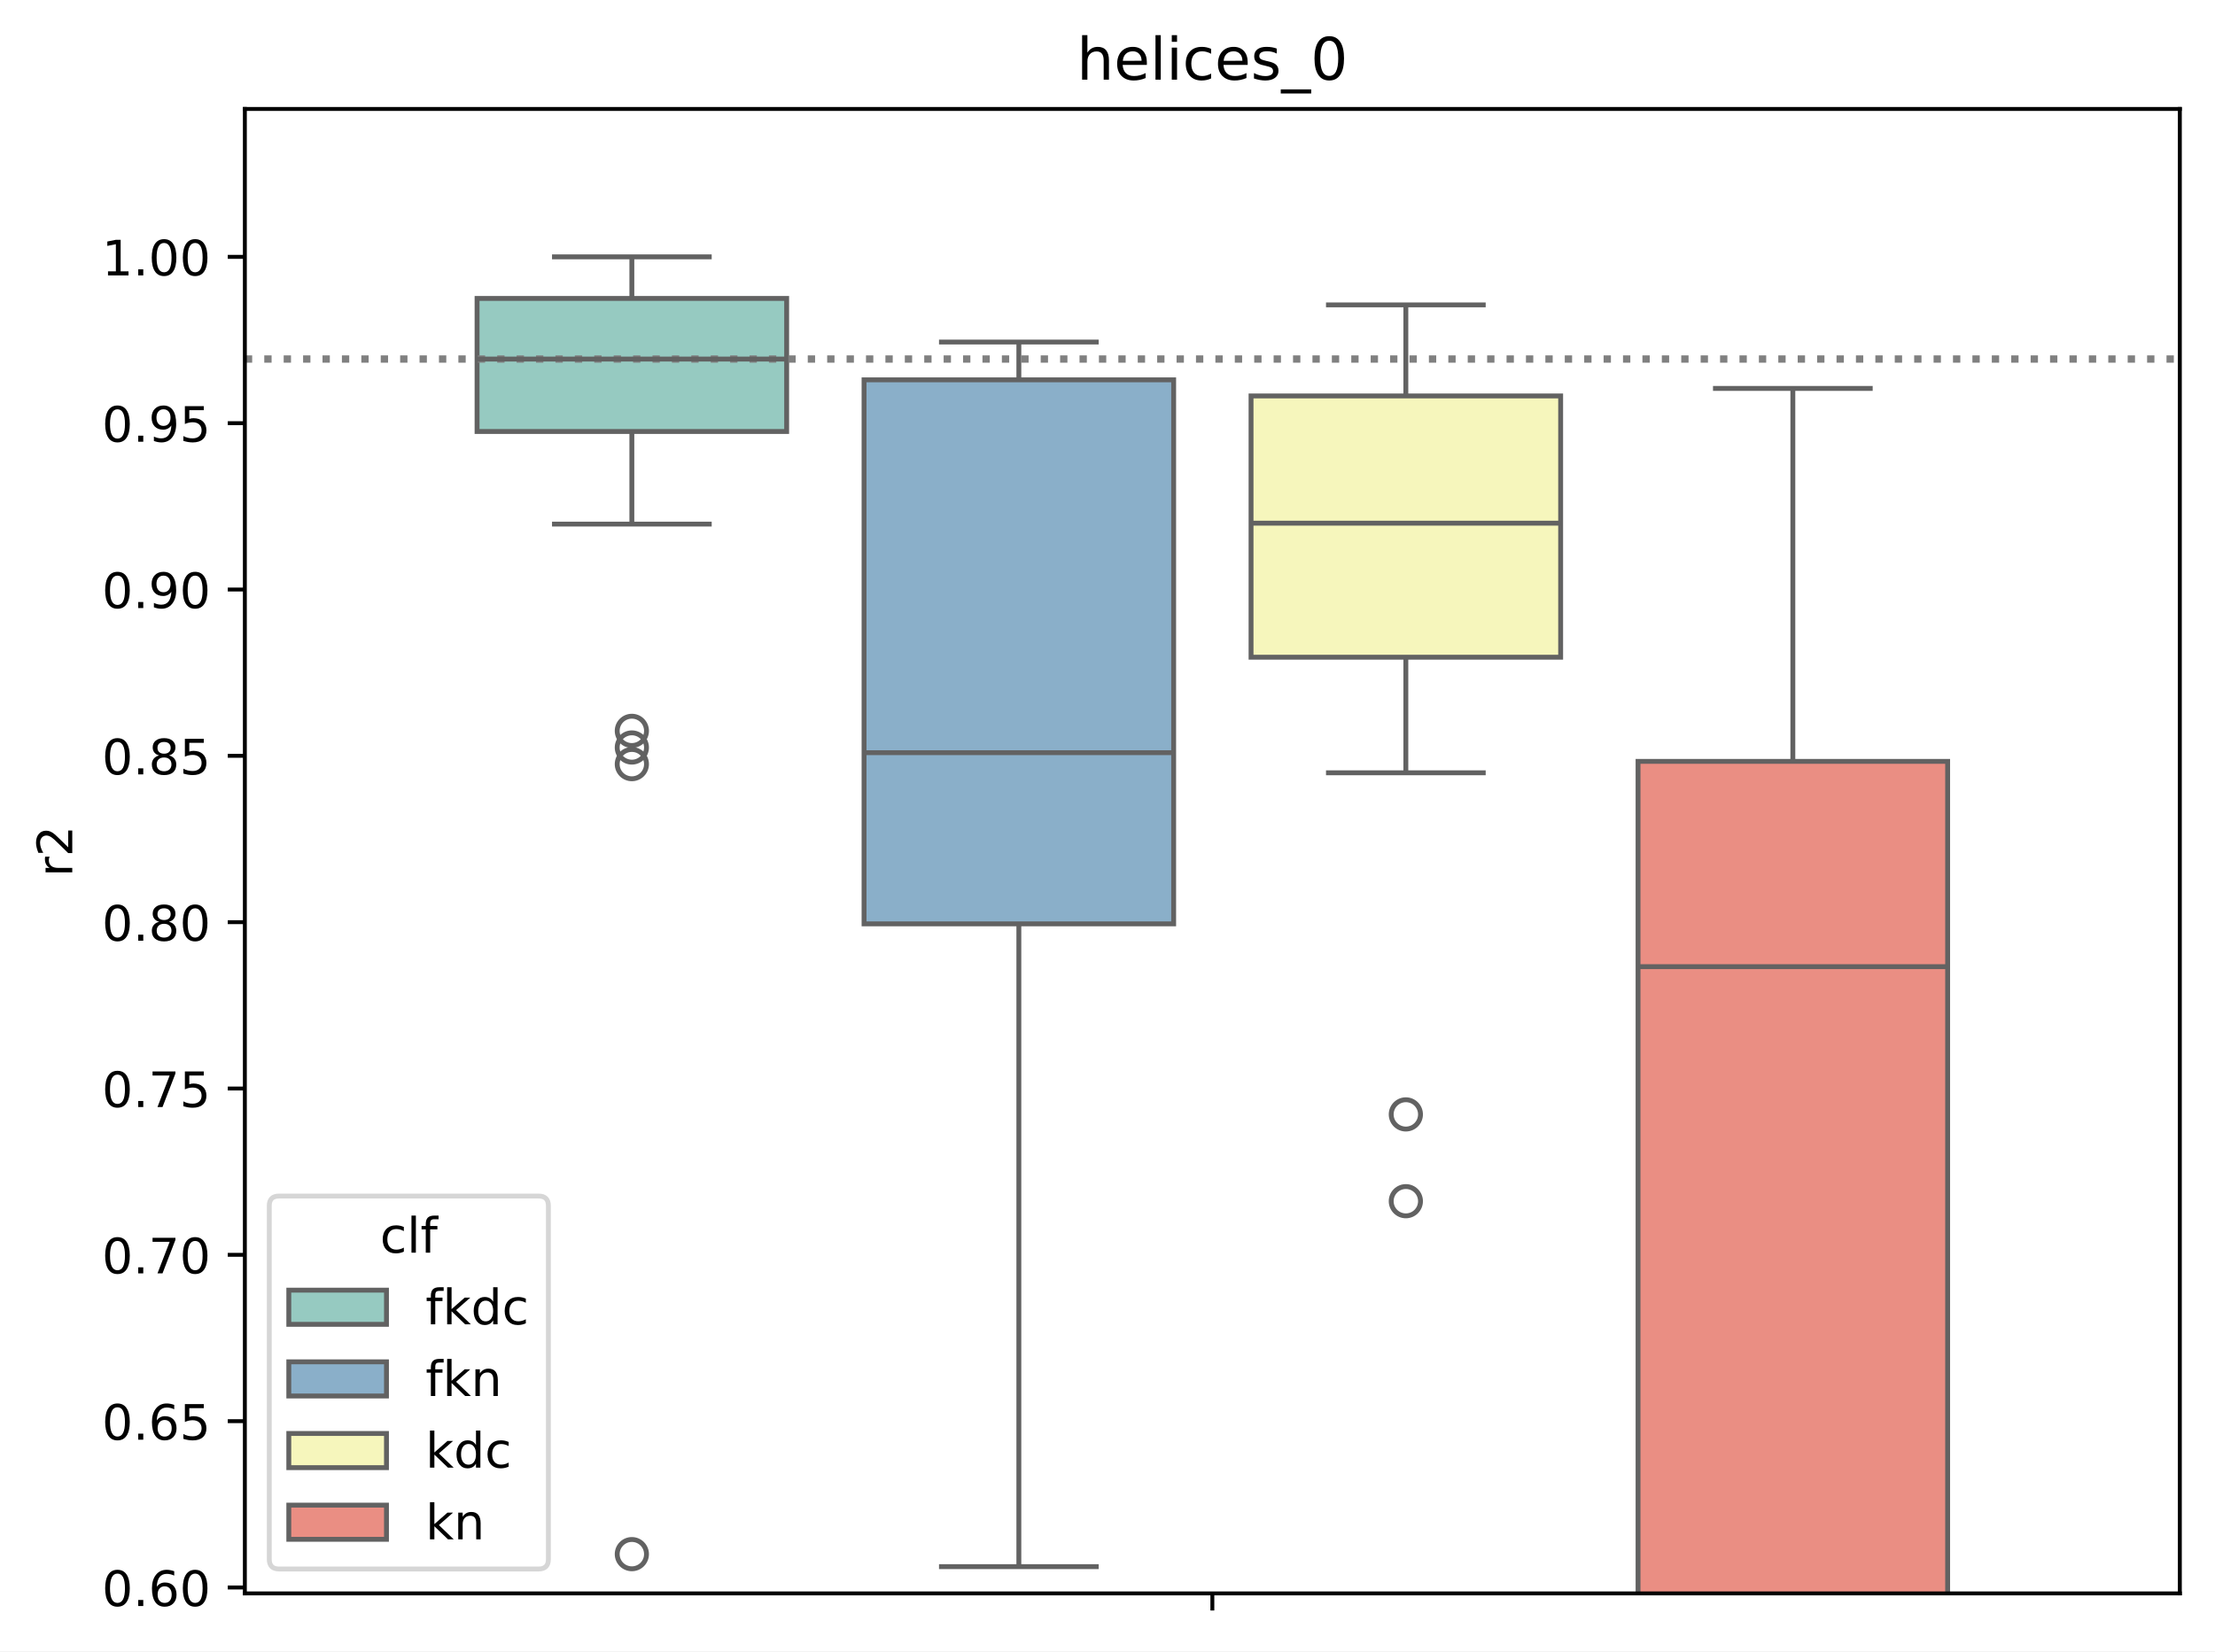
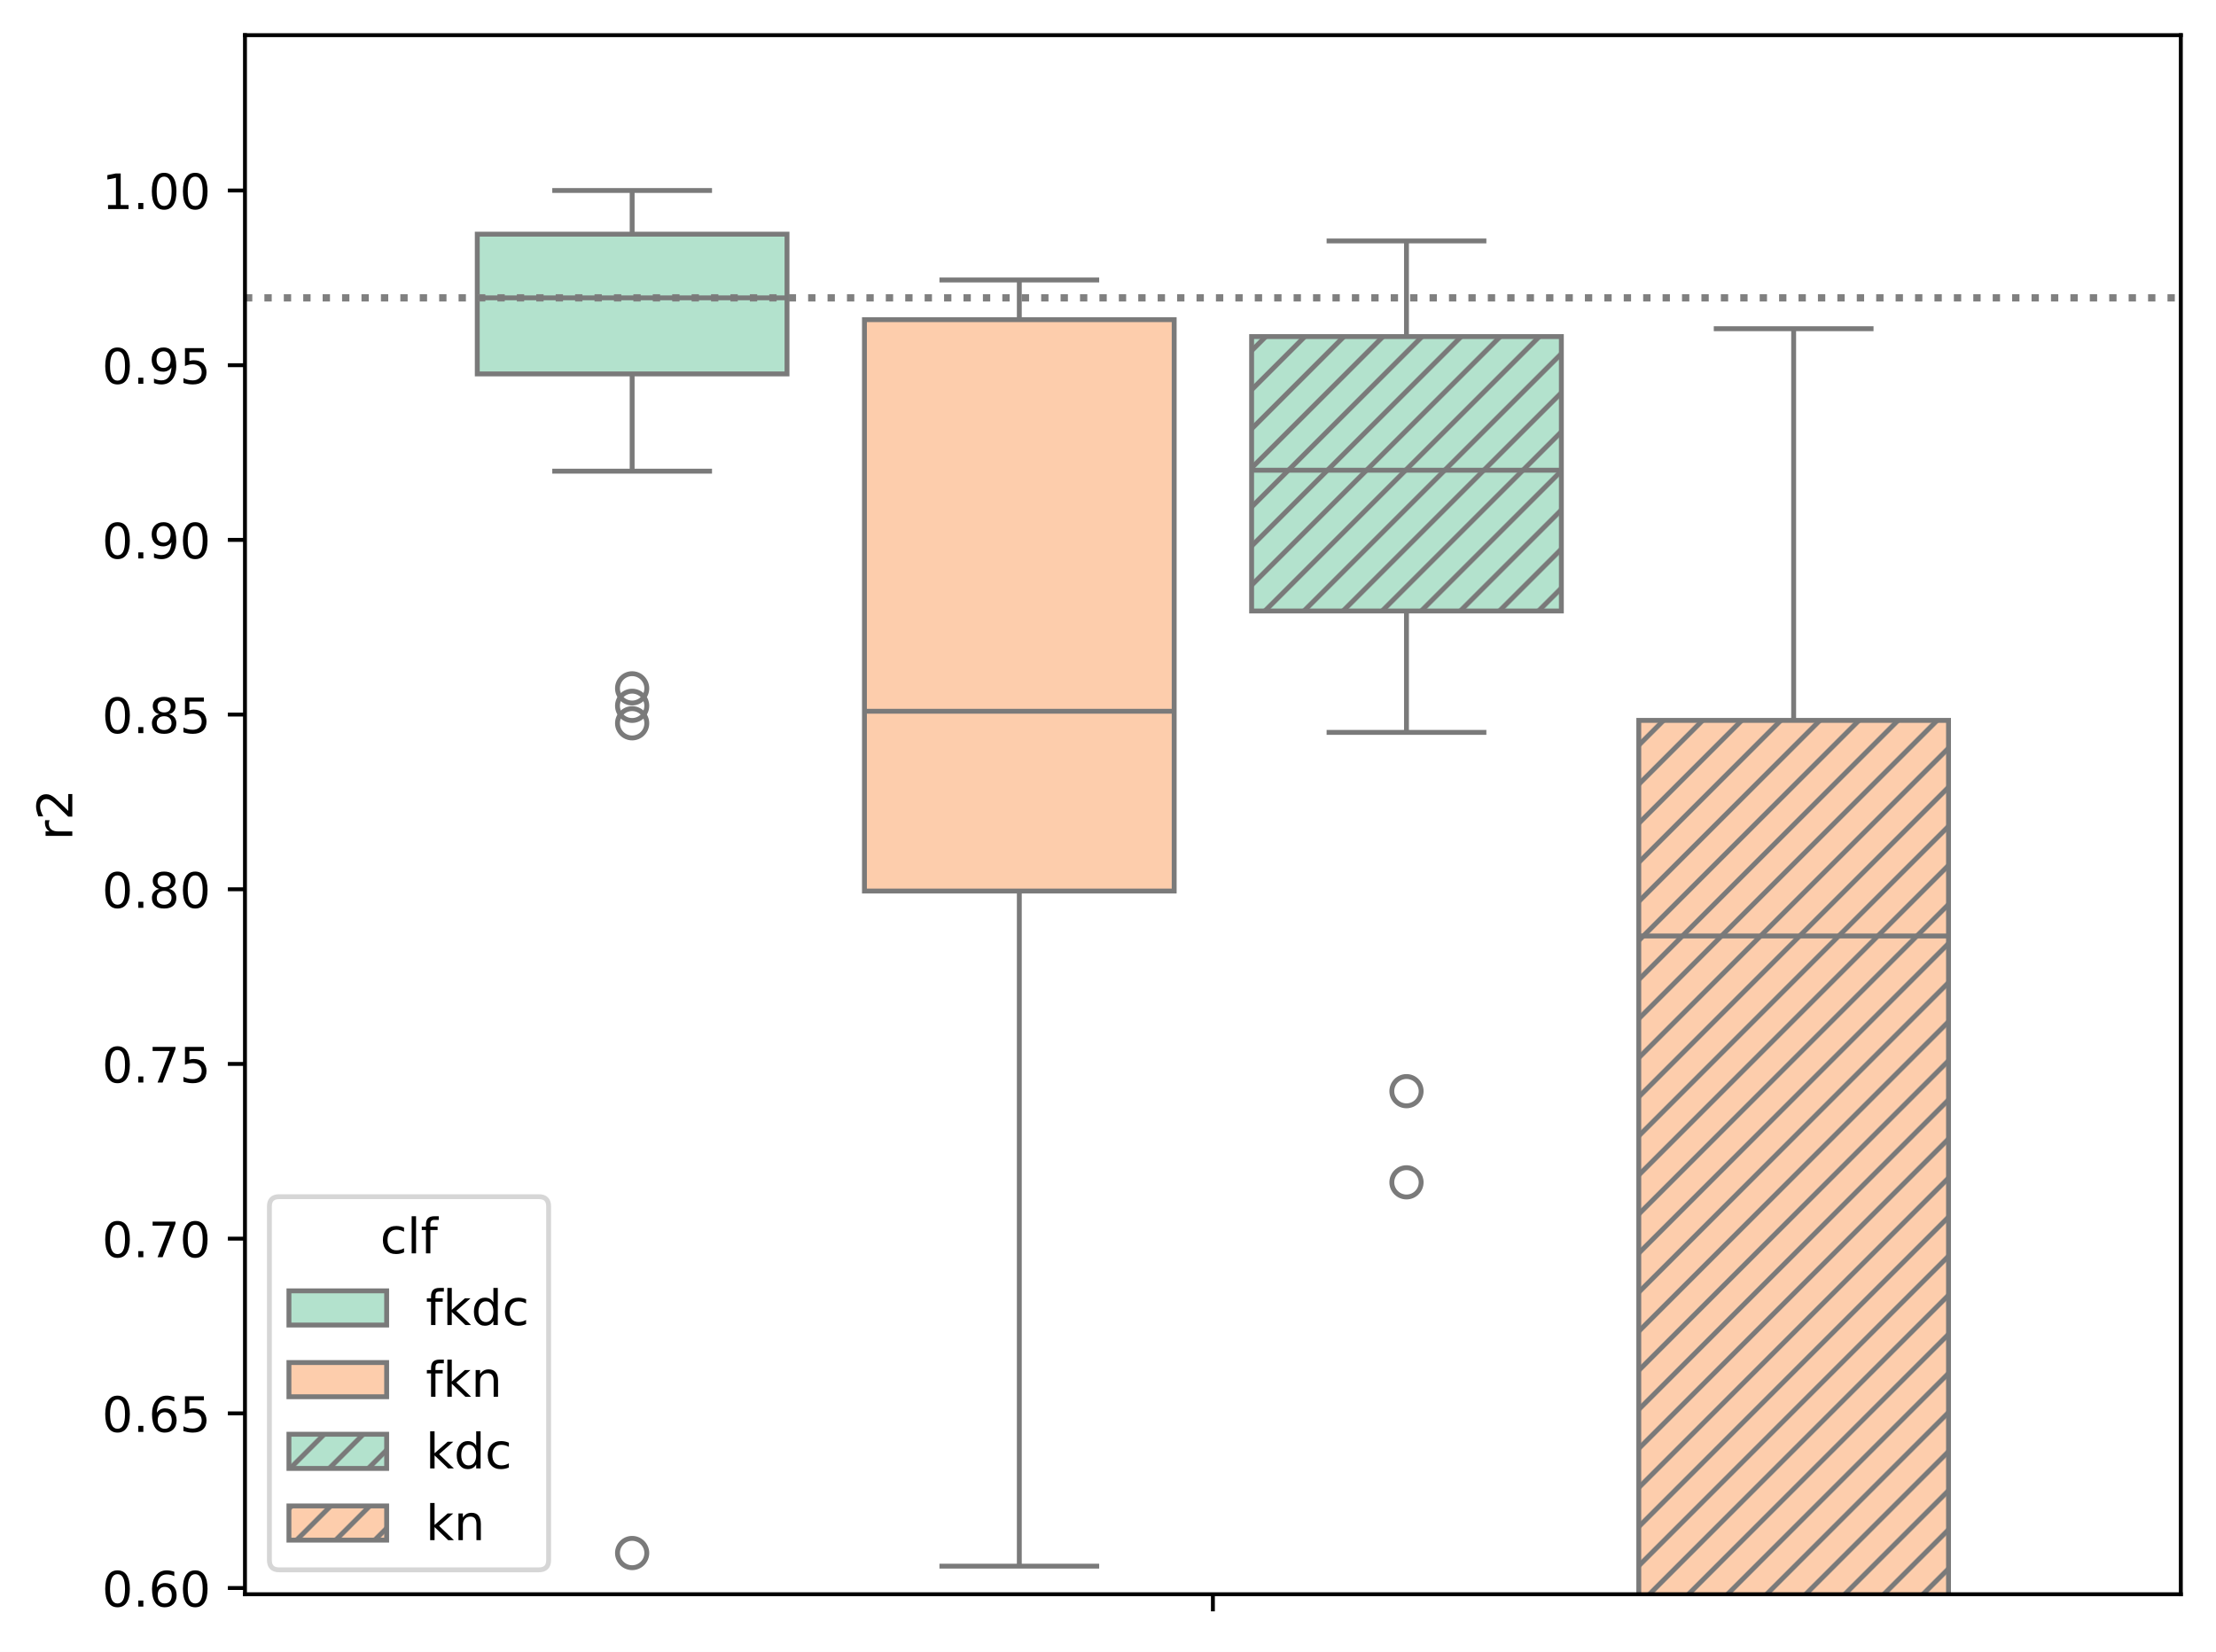
- <svg xmlns="http://www.w3.org/2000/svg" xmlns:xlink="http://www.w3.org/1999/xlink" width="453.6pt" height="338.249pt" viewBox="0 0 453.6 338.249" version="1.1">
+ <svg xmlns="http://www.w3.org/2000/svg" xmlns:xlink="http://www.w3.org/1999/xlink" width="453.6pt" height="338.188pt" viewBox="0 0 453.6 338.188" version="1.1">
  <defs>
    <style type="text/css">*{stroke-linejoin: round; stroke-linecap: butt}</style>
  </defs>
  <g id="figure_1">
    <g id="patch_1">
-       <path d="M 0 338.249  L 453.6 338.249  L 453.6 0  L 0 0  z " style="fill: #ffffff" />
+       <path d="M 0 338.188  L 453.6 338.188  L 453.6 0  L 0 0  z " style="fill: #ffffff" />
    </g>
    <g id="axes_1">
      <g id="patch_2">
-         <path d="M 50.144 326.382  L 446.4 326.382  L 446.4 22.318  L 50.144 22.318  z " style="fill: #ffffff" />
+         <path d="M 50.144 326.382  L 446.4 326.382  L 446.4 7.2  L 50.144 7.2  z " style="fill: #ffffff" />
      </g>
      <g id="patch_3">
-         <path d="M 248.272 734.007  L 248.272 734.007  L 248.272 734.007  L 248.272 734.007  z " clip-path="url(#p69cece4774)" style="fill: #96cac1; stroke: #626262; stroke-linejoin: miter" />
+         <path d="M 248.272 754.274  L 248.272 754.274  L 248.272 754.274  L 248.272 754.274  z " clip-path="url(#p2dd8b5fdcb)" style="fill: #b3e2cd; stroke: #7a7a7a; stroke-linejoin: miter" />
      </g>
      <g id="patch_4">
-         <path d="M 248.272 734.007  L 248.272 734.007  L 248.272 734.007  L 248.272 734.007  z " clip-path="url(#p69cece4774)" style="fill: #8aafc9; stroke: #626262; stroke-linejoin: miter" />
+         <path d="M 248.272 754.274  L 248.272 754.274  L 248.272 754.274  L 248.272 754.274  z " clip-path="url(#p2dd8b5fdcb)" style="fill: #fdcdac; stroke: #7a7a7a; stroke-linejoin: miter" />
      </g>
      <g id="patch_5">
-         <path d="M 248.272 734.007  L 248.272 734.007  L 248.272 734.007  L 248.272 734.007  z " clip-path="url(#p69cece4774)" style="fill: #f6f6bc; stroke: #626262; stroke-linejoin: miter" />
+         <path d="M 248.272 754.274  L 248.272 754.274  L 248.272 754.274  L 248.272 754.274  z " clip-path="url(#p2dd8b5fdcb)" style="fill: #b3e2cd; stroke: #7a7a7a; stroke-linejoin: miter" />
      </g>
      <g id="patch_6">
-         <path d="M 248.272 734.007  L 248.272 734.007  L 248.272 734.007  L 248.272 734.007  z " clip-path="url(#p69cece4774)" style="fill: #ea8e83; stroke: #626262; stroke-linejoin: miter" />
+         <path d="M 248.272 754.274  L 248.272 754.274  L 248.272 754.274  L 248.272 754.274  z " clip-path="url(#p2dd8b5fdcb)" style="fill: #fdcdac; stroke: #7a7a7a; stroke-linejoin: miter" />
      </g>
      <g id="matplotlib.axis_1">
        <g id="xtick_1">
          <g id="line2d_1">
            <defs>
              <path id="m38f3b05bbe" d="M 0 0  L 0 3.5  " style="stroke: #000000; stroke-width: 0.8" />
            </defs>
            <g>
              <use xlink:href="#m38f3b05bbe" x="248.272" y="326.382" style="stroke: #000000; stroke-width: 0.8" />
            </g>
          </g>
        </g>
      </g>
      <g id="matplotlib.axis_2">
        <g id="ytick_1">
          <g id="line2d_2">
            <defs>
              <path id="mbd2f377c6c" d="M 0 0  L -3.5 0  " style="stroke: #000000; stroke-width: 0.8" />
            </defs>
            <g>
-               <use xlink:href="#mbd2f377c6c" x="50.144" y="325.17" style="stroke: #000000; stroke-width: 0.8" />
+               <use xlink:href="#mbd2f377c6c" x="50.144" y="325.109" style="stroke: #000000; stroke-width: 0.8" />
            </g>
          </g>
          <g id="text_1">
-             <g transform="translate(20.87813 328.969) scale(0.1 -0.1)">
+             <g transform="translate(20.87813 328.9087) scale(0.1 -0.1)">
              <defs>
                <path id="DejaVuSans-30" d="M 2034 4250  Q 1547 4250 1301 3770  Q 1056 3291 1056 2328  Q 1056 1369 1301 889  Q 1547 409 2034 409  Q 2525 409 2770 889  Q 3016 1369 3016 2328  Q 3016 3291 2770 3770  Q 2525 4250 2034 4250  z M 2034 4750  Q 2819 4750 3233 4129  Q 3647 3509 3647 2328  Q 3647 1150 3233 529  Q 2819 -91 2034 -91  Q 1250 -91 836 529  Q 422 1150 422 2328  Q 422 3509 836 4129  Q 1250 4750 2034 4750  z " transform="scale(0.015625)" />
                <path id="DejaVuSans-2e" d="M 684 794  L 1344 794  L 1344 0  L 684 0  L 684 794  z " transform="scale(0.015625)" />
                <path id="DejaVuSans-36" d="M 2113 2584  Q 1688 2584 1439 2293  Q 1191 2003 1191 1497  Q 1191 994 1439 701  Q 1688 409 2113 409  Q 2538 409 2786 701  Q 3034 994 3034 1497  Q 3034 2003 2786 2293  Q 2538 2584 2113 2584  z M 3366 4563  L 3366 3988  Q 3128 4100 2886 4159  Q 2644 4219 2406 4219  Q 1781 4219 1451 3797  Q 1122 3375 1075 2522  Q 1259 2794 1537 2939  Q 1816 3084 2150 3084  Q 2853 3084 3261 2657  Q 3669 2231 3669 1497  Q 3669 778 3244 343  Q 2819 -91 2113 -91  Q 1303 -91 875 529  Q 447 1150 447 2328  Q 447 3434 972 4092  Q 1497 4750 2381 4750  Q 2619 4750 2861 4703  Q 3103 4656 3366 4563  z " transform="scale(0.015625)" />
              </defs>
              <use xlink:href="#DejaVuSans-30" />
              <use xlink:href="#DejaVuSans-2e" transform="translate(63.62305 0)" />
              <use xlink:href="#DejaVuSans-36" transform="translate(95.41016 0)" />
              <use xlink:href="#DejaVuSans-30" transform="translate(159.0332 0)" />
            </g>
          </g>
        </g>
        <g id="ytick_2">
          <g id="line2d_3">
            <g>
-               <use xlink:href="#mbd2f377c6c" x="50.144" y="291.1" style="stroke: #000000; stroke-width: 0.8" />
+               <use xlink:href="#mbd2f377c6c" x="50.144" y="289.346" style="stroke: #000000; stroke-width: 0.8" />
            </g>
          </g>
          <g id="text_2">
-             <g transform="translate(20.87813 294.8992) scale(0.1 -0.1)">
+             <g transform="translate(20.87813 293.145) scale(0.1 -0.1)">
              <defs>
                <path id="DejaVuSans-35" d="M 691 4666  L 3169 4666  L 3169 4134  L 1269 4134  L 1269 2991  Q 1406 3038 1543 3061  Q 1681 3084 1819 3084  Q 2600 3084 3056 2656  Q 3513 2228 3513 1497  Q 3513 744 3044 326  Q 2575 -91 1722 -91  Q 1428 -91 1123 -41  Q 819 9 494 109  L 494 744  Q 775 591 1075 516  Q 1375 441 1709 441  Q 2250 441 2565 725  Q 2881 1009 2881 1497  Q 2881 1984 2565 2268  Q 2250 2553 1709 2553  Q 1456 2553 1204 2497  Q 953 2441 691 2322  L 691 4666  z " transform="scale(0.015625)" />
              </defs>
              <use xlink:href="#DejaVuSans-30" />
              <use xlink:href="#DejaVuSans-2e" transform="translate(63.62305 0)" />
              <use xlink:href="#DejaVuSans-36" transform="translate(95.41016 0)" />
              <use xlink:href="#DejaVuSans-35" transform="translate(159.0332 0)" />
            </g>
          </g>
        </g>
        <g id="ytick_3">
          <g id="line2d_4">
            <g>
-               <use xlink:href="#mbd2f377c6c" x="50.144" y="257.03" style="stroke: #000000; stroke-width: 0.8" />
+               <use xlink:href="#mbd2f377c6c" x="50.144" y="253.582" style="stroke: #000000; stroke-width: 0.8" />
            </g>
          </g>
          <g id="text_3">
-             <g transform="translate(20.87813 260.8295) scale(0.1 -0.1)">
+             <g transform="translate(20.87813 257.3813) scale(0.1 -0.1)">
              <defs>
                <path id="DejaVuSans-37" d="M 525 4666  L 3525 4666  L 3525 4397  L 1831 0  L 1172 0  L 2766 4134  L 525 4134  L 525 4666  z " transform="scale(0.015625)" />
              </defs>
              <use xlink:href="#DejaVuSans-30" />
              <use xlink:href="#DejaVuSans-2e" transform="translate(63.62305 0)" />
              <use xlink:href="#DejaVuSans-37" transform="translate(95.41016 0)" />
              <use xlink:href="#DejaVuSans-30" transform="translate(159.0332 0)" />
            </g>
          </g>
        </g>
        <g id="ytick_4">
          <g id="line2d_5">
            <g>
-               <use xlink:href="#mbd2f377c6c" x="50.144" y="222.961" style="stroke: #000000; stroke-width: 0.8" />
+               <use xlink:href="#mbd2f377c6c" x="50.144" y="217.818" style="stroke: #000000; stroke-width: 0.8" />
            </g>
          </g>
          <g id="text_4">
-             <g transform="translate(20.87813 226.7597) scale(0.1 -0.1)">
+             <g transform="translate(20.87813 221.6176) scale(0.1 -0.1)">
              <use xlink:href="#DejaVuSans-30" />
              <use xlink:href="#DejaVuSans-2e" transform="translate(63.62305 0)" />
              <use xlink:href="#DejaVuSans-37" transform="translate(95.41016 0)" />
              <use xlink:href="#DejaVuSans-35" transform="translate(159.0332 0)" />
            </g>
          </g>
        </g>
        <g id="ytick_5">
          <g id="line2d_6">
            <g>
-               <use xlink:href="#mbd2f377c6c" x="50.144" y="188.891" style="stroke: #000000; stroke-width: 0.8" />
+               <use xlink:href="#mbd2f377c6c" x="50.144" y="182.055" style="stroke: #000000; stroke-width: 0.8" />
            </g>
          </g>
          <g id="text_5">
-             <g transform="translate(20.87813 192.69) scale(0.1 -0.1)">
+             <g transform="translate(20.87813 185.8539) scale(0.1 -0.1)">
              <defs>
                <path id="DejaVuSans-38" d="M 2034 2216  Q 1584 2216 1326 1975  Q 1069 1734 1069 1313  Q 1069 891 1326 650  Q 1584 409 2034 409  Q 2484 409 2743 651  Q 3003 894 3003 1313  Q 3003 1734 2745 1975  Q 2488 2216 2034 2216  z M 1403 2484  Q 997 2584 770 2862  Q 544 3141 544 3541  Q 544 4100 942 4425  Q 1341 4750 2034 4750  Q 2731 4750 3128 4425  Q 3525 4100 3525 3541  Q 3525 3141 3298 2862  Q 3072 2584 2669 2484  Q 3125 2378 3379 2068  Q 3634 1759 3634 1313  Q 3634 634 3220 271  Q 2806 -91 2034 -91  Q 1263 -91 848 271  Q 434 634 434 1313  Q 434 1759 690 2068  Q 947 2378 1403 2484  z M 1172 3481  Q 1172 3119 1398 2916  Q 1625 2713 2034 2713  Q 2441 2713 2670 2916  Q 2900 3119 2900 3481  Q 2900 3844 2670 4047  Q 2441 4250 2034 4250  Q 1625 4250 1398 4047  Q 1172 3844 1172 3481  z " transform="scale(0.015625)" />
              </defs>
              <use xlink:href="#DejaVuSans-30" />
              <use xlink:href="#DejaVuSans-2e" transform="translate(63.62305 0)" />
              <use xlink:href="#DejaVuSans-38" transform="translate(95.41016 0)" />
              <use xlink:href="#DejaVuSans-30" transform="translate(159.0332 0)" />
            </g>
          </g>
        </g>
        <g id="ytick_6">
          <g id="line2d_7">
            <g>
-               <use xlink:href="#mbd2f377c6c" x="50.144" y="154.821" style="stroke: #000000; stroke-width: 0.8" />
+               <use xlink:href="#mbd2f377c6c" x="50.144" y="146.291" style="stroke: #000000; stroke-width: 0.8" />
            </g>
          </g>
          <g id="text_6">
-             <g transform="translate(20.87813 158.6202) scale(0.1 -0.1)">
+             <g transform="translate(20.87813 150.0902) scale(0.1 -0.1)">
              <use xlink:href="#DejaVuSans-30" />
              <use xlink:href="#DejaVuSans-2e" transform="translate(63.62305 0)" />
              <use xlink:href="#DejaVuSans-38" transform="translate(95.41016 0)" />
              <use xlink:href="#DejaVuSans-35" transform="translate(159.0332 0)" />
            </g>
          </g>
        </g>
        <g id="ytick_7">
          <g id="line2d_8">
            <g>
-               <use xlink:href="#mbd2f377c6c" x="50.144" y="120.751" style="stroke: #000000; stroke-width: 0.8" />
+               <use xlink:href="#mbd2f377c6c" x="50.144" y="110.527" style="stroke: #000000; stroke-width: 0.8" />
            </g>
          </g>
          <g id="text_7">
-             <g transform="translate(20.87813 124.5505) scale(0.1 -0.1)">
+             <g transform="translate(20.87813 114.3265) scale(0.1 -0.1)">
              <defs>
                <path id="DejaVuSans-39" d="M 703 97  L 703 672  Q 941 559 1184 500  Q 1428 441 1663 441  Q 2288 441 2617 861  Q 2947 1281 2994 2138  Q 2813 1869 2534 1725  Q 2256 1581 1919 1581  Q 1219 1581 811 2004  Q 403 2428 403 3163  Q 403 3881 828 4315  Q 1253 4750 1959 4750  Q 2769 4750 3195 4129  Q 3622 3509 3622 2328  Q 3622 1225 3098 567  Q 2575 -91 1691 -91  Q 1453 -91 1209 -44  Q 966 3 703 97  z M 1959 2075  Q 2384 2075 2632 2365  Q 2881 2656 2881 3163  Q 2881 3666 2632 3958  Q 2384 4250 1959 4250  Q 1534 4250 1286 3958  Q 1038 3666 1038 3163  Q 1038 2656 1286 2365  Q 1534 2075 1959 2075  z " transform="scale(0.015625)" />
              </defs>
              <use xlink:href="#DejaVuSans-30" />
              <use xlink:href="#DejaVuSans-2e" transform="translate(63.62305 0)" />
              <use xlink:href="#DejaVuSans-39" transform="translate(95.41016 0)" />
              <use xlink:href="#DejaVuSans-30" transform="translate(159.0332 0)" />
            </g>
          </g>
        </g>
        <g id="ytick_8">
          <g id="line2d_9">
            <g>
-               <use xlink:href="#mbd2f377c6c" x="50.144" y="86.682" style="stroke: #000000; stroke-width: 0.8" />
+               <use xlink:href="#mbd2f377c6c" x="50.144" y="74.764" style="stroke: #000000; stroke-width: 0.8" />
            </g>
          </g>
          <g id="text_8">
-             <g transform="translate(20.87813 90.48075) scale(0.1 -0.1)">
+             <g transform="translate(20.87813 78.56279) scale(0.1 -0.1)">
              <use xlink:href="#DejaVuSans-30" />
              <use xlink:href="#DejaVuSans-2e" transform="translate(63.62305 0)" />
              <use xlink:href="#DejaVuSans-39" transform="translate(95.41016 0)" />
              <use xlink:href="#DejaVuSans-35" transform="translate(159.0332 0)" />
            </g>
          </g>
        </g>
        <g id="ytick_9">
          <g id="line2d_10">
            <g>
-               <use xlink:href="#mbd2f377c6c" x="50.144" y="52.612" style="stroke: #000000; stroke-width: 0.8" />
+               <use xlink:href="#mbd2f377c6c" x="50.144" y="39" style="stroke: #000000; stroke-width: 0.8" />
            </g>
          </g>
          <g id="text_9">
-             <g transform="translate(20.87813 56.411) scale(0.1 -0.1)">
+             <g transform="translate(20.87813 42.79908) scale(0.1 -0.1)">
              <defs>
                <path id="DejaVuSans-31" d="M 794 531  L 1825 531  L 1825 4091  L 703 3866  L 703 4441  L 1819 4666  L 2450 4666  L 2450 531  L 3481 531  L 3481 0  L 794 0  L 794 531  z " transform="scale(0.015625)" />
              </defs>
              <use xlink:href="#DejaVuSans-31" />
              <use xlink:href="#DejaVuSans-2e" transform="translate(63.62305 0)" />
              <use xlink:href="#DejaVuSans-30" transform="translate(95.41016 0)" />
              <use xlink:href="#DejaVuSans-30" transform="translate(159.0332 0)" />
            </g>
          </g>
        </g>
        <g id="text_10">
-           <g transform="translate(14.79844 179.5869) rotate(-90) scale(0.1 -0.1)">
+           <g transform="translate(14.79844 172.0278) rotate(-90) scale(0.1 -0.1)">
            <defs>
              <path id="DejaVuSans-72" d="M 2631 2963  Q 2534 3019 2420 3045  Q 2306 3072 2169 3072  Q 1681 3072 1420 2755  Q 1159 2438 1159 1844  L 1159 0  L 581 0  L 581 3500  L 1159 3500  L 1159 2956  Q 1341 3275 1631 3429  Q 1922 3584 2338 3584  Q 2397 3584 2469 3576  Q 2541 3569 2628 3553  L 2631 2963  z " transform="scale(0.015625)" />
              <path id="DejaVuSans-32" d="M 1228 531  L 3431 531  L 3431 0  L 469 0  L 469 531  Q 828 903 1448 1529  Q 2069 2156 2228 2338  Q 2531 2678 2651 2914  Q 2772 3150 2772 3378  Q 2772 3750 2511 3984  Q 2250 4219 1831 4219  Q 1534 4219 1204 4116  Q 875 4013 500 3803  L 500 4441  Q 881 4594 1212 4672  Q 1544 4750 1819 4750  Q 2544 4750 2975 4387  Q 3406 4025 3406 3419  Q 3406 3131 3298 2873  Q 3191 2616 2906 2266  Q 2828 2175 2409 1742  Q 1991 1309 1228 531  z " transform="scale(0.015625)" />
            </defs>
            <use xlink:href="#DejaVuSans-72" />
            <use xlink:href="#DejaVuSans-32" transform="translate(41.11328 0)" />
          </g>
        </g>
      </g>
      <g id="patch_7">
-         <path d="M 97.695 88.383  L 161.095 88.383  L 161.095 61.129  L 97.695 61.129  L 97.695 88.383  z " clip-path="url(#p69cece4774)" style="fill: #96cac1; stroke: #626262; stroke-linejoin: miter" />
+         <path d="M 97.695 76.55  L 161.095 76.55  L 161.095 47.94  L 97.695 47.94  L 97.695 76.55  z " clip-path="url(#p2dd8b5fdcb)" style="fill: #b3e2cd; stroke: #7a7a7a; stroke-linejoin: miter" />
      </g>
      <g id="line2d_11">
-         <path d="M 129.395 88.383  L 129.395 107.351  " clip-path="url(#p69cece4774)" style="fill: none; stroke: #626262" />
+         <path d="M 129.395 76.55  L 129.395 96.461  " clip-path="url(#p2dd8b5fdcb)" style="fill: none; stroke: #7a7a7a" />
      </g>
      <g id="line2d_12">
-         <path d="M 129.395 61.129  L 129.395 52.612  " clip-path="url(#p69cece4774)" style="fill: none; stroke: #626262" />
+         <path d="M 129.395 47.94  L 129.395 39  " clip-path="url(#p2dd8b5fdcb)" style="fill: none; stroke: #7a7a7a" />
      </g>
      <g id="line2d_13">
-         <path d="M 113.545 107.351  L 145.245 107.351  " clip-path="url(#p69cece4774)" style="fill: none; stroke: #626262; stroke-linecap: square" />
+         <path d="M 113.545 96.461  L 145.245 96.461  " clip-path="url(#p2dd8b5fdcb)" style="fill: none; stroke: #7a7a7a; stroke-linecap: square" />
      </g>
      <g id="line2d_14">
-         <path d="M 113.545 52.612  L 145.245 52.612  " clip-path="url(#p69cece4774)" style="fill: none; stroke: #626262; stroke-linecap: square" />
+         <path d="M 113.545 39  L 145.245 39  " clip-path="url(#p2dd8b5fdcb)" style="fill: none; stroke: #7a7a7a; stroke-linecap: square" />
      </g>
      <g id="line2d_15">
        <defs>
-           <path id="m91c38023a9" d="M 0 3  C 0.796 3 1.559 2.684 2.121 2.121  C 2.684 1.559 3 0.796 3 0  C 3 -0.796 2.684 -1.559 2.121 -2.121  C 1.559 -2.684 0.796 -3 0 -3  C -0.796 -3 -1.559 -2.684 -2.121 -2.121  C -2.684 -1.559 -3 -0.796 -3 0  C -3 0.796 -2.684 1.559 -2.121 2.121  C -1.559 2.684 -0.796 3 0 3  z " style="stroke: #626262" />
+           <path id="mf2d42e0765" d="M 0 3  C 0.796 3 1.559 2.684 2.121 2.121  C 2.684 1.559 3 0.796 3 0  C 3 -0.796 2.684 -1.559 2.121 -2.121  C 1.559 -2.684 0.796 -3 0 -3  C -0.796 -3 -1.559 -2.684 -2.121 -2.121  C -2.684 -1.559 -3 -0.796 -3 0  C -3 0.796 -2.684 1.559 -2.121 2.121  C -1.559 2.684 -0.796 3 0 3  z " style="stroke: #7a7a7a" />
        </defs>
-         <g clip-path="url(#p69cece4774)">
-           <use xlink:href="#m91c38023a9" x="129.395" y="318.341" style="fill-opacity: 0; stroke: #626262" />
-           <use xlink:href="#m91c38023a9" x="129.395" y="153.112" style="fill-opacity: 0; stroke: #626262" />
-           <use xlink:href="#m91c38023a9" x="129.395" y="156.519" style="fill-opacity: 0; stroke: #626262" />
-           <use xlink:href="#m91c38023a9" x="129.395" y="149.705" style="fill-opacity: 0; stroke: #626262" />
+         <g clip-path="url(#p2dd8b5fdcb)">
+           <use xlink:href="#mf2d42e0765" x="129.395" y="317.942" style="fill-opacity: 0; stroke: #7a7a7a" />
+           <use xlink:href="#mf2d42e0765" x="129.395" y="144.497" style="fill-opacity: 0; stroke: #7a7a7a" />
+           <use xlink:href="#mf2d42e0765" x="129.395" y="148.073" style="fill-opacity: 0; stroke: #7a7a7a" />
+           <use xlink:href="#mf2d42e0765" x="129.395" y="140.921" style="fill-opacity: 0; stroke: #7a7a7a" />
        </g>
      </g>
      <g id="patch_8">
-         <path d="M 176.946 189.237  L 240.347 189.237  L 240.347 77.803  L 176.946 77.803  L 176.946 189.237  z " clip-path="url(#p69cece4774)" style="fill: #8aafc9; stroke: #626262; stroke-linejoin: miter" />
+         <path d="M 176.946 182.418  L 240.347 182.418  L 240.347 65.444  L 176.946 65.444  L 176.946 182.418  z " clip-path="url(#p2dd8b5fdcb)" style="fill: #fdcdac; stroke: #7a7a7a; stroke-linejoin: miter" />
      </g>
      <g id="line2d_16">
-         <path d="M 208.646 189.237  L 208.646 320.904  " clip-path="url(#p69cece4774)" style="fill: none; stroke: #626262" />
+         <path d="M 208.646 182.418  L 208.646 320.631  " clip-path="url(#p2dd8b5fdcb)" style="fill: none; stroke: #7a7a7a" />
      </g>
      <g id="line2d_17">
-         <path d="M 208.646 77.803  L 208.646 70.059  " clip-path="url(#p69cece4774)" style="fill: none; stroke: #626262" />
+         <path d="M 208.646 65.444  L 208.646 57.315  " clip-path="url(#p2dd8b5fdcb)" style="fill: none; stroke: #7a7a7a" />
      </g>
      <g id="line2d_18">
-         <path d="M 192.796 320.904  L 224.496 320.904  " clip-path="url(#p69cece4774)" style="fill: none; stroke: #626262; stroke-linecap: square" />
+         <path d="M 192.796 320.631  L 224.496 320.631  " clip-path="url(#p2dd8b5fdcb)" style="fill: none; stroke: #7a7a7a; stroke-linecap: square" />
      </g>
      <g id="line2d_19">
-         <path d="M 192.796 70.059  L 224.496 70.059  " clip-path="url(#p69cece4774)" style="fill: none; stroke: #626262; stroke-linecap: square" />
+         <path d="M 192.796 57.315  L 224.496 57.315  " clip-path="url(#p2dd8b5fdcb)" style="fill: none; stroke: #7a7a7a; stroke-linecap: square" />
      </g>
      <g id="line2d_20">
-         <g clip-path="url(#p69cece4774)">
-           <use xlink:href="#m91c38023a9" x="208.646" y="431.846" style="fill-opacity: 0; stroke: #626262" />
+         <g clip-path="url(#p2dd8b5fdcb)">
+           <use xlink:href="#mf2d42e0765" x="208.646" y="437.09" style="fill-opacity: 0; stroke: #7a7a7a" />
        </g>
      </g>
      <g id="patch_9">
-         <path d="M 256.197 134.618  L 319.598 134.618  L 319.598 81.102  L 256.197 81.102  L 256.197 134.618  z " clip-path="url(#p69cece4774)" style="fill: #f6f6bc; stroke: #626262; stroke-linejoin: miter" />
+         <path d="M 256.197 125.083  L 319.598 125.083  L 319.598 68.907  L 256.197 68.907  L 256.197 125.083  z " clip-path="url(#p2dd8b5fdcb)" style="fill: url(#h5c36d2b54f); stroke: #7a7a7a; stroke-linejoin: miter" />
      </g>
      <g id="line2d_21">
-         <path d="M 287.897 134.618  L 287.897 158.294  " clip-path="url(#p69cece4774)" style="fill: none; stroke: #626262" />
+         <path d="M 287.897 125.083  L 287.897 149.937  " clip-path="url(#p2dd8b5fdcb)" style="fill: none; stroke: #7a7a7a" />
      </g>
      <g id="line2d_22">
-         <path d="M 287.897 81.102  L 287.897 62.452  " clip-path="url(#p69cece4774)" style="fill: none; stroke: #626262" />
+         <path d="M 287.897 68.907  L 287.897 49.329  " clip-path="url(#p2dd8b5fdcb)" style="fill: none; stroke: #7a7a7a" />
      </g>
      <g id="line2d_23">
-         <path d="M 272.047 158.294  L 303.748 158.294  " clip-path="url(#p69cece4774)" style="fill: none; stroke: #626262; stroke-linecap: square" />
+         <path d="M 272.047 149.937  L 303.748 149.937  " clip-path="url(#p2dd8b5fdcb)" style="fill: none; stroke: #7a7a7a; stroke-linecap: square" />
      </g>
      <g id="line2d_24">
-         <path d="M 272.047 62.452  L 303.748 62.452  " clip-path="url(#p69cece4774)" style="fill: none; stroke: #626262; stroke-linecap: square" />
+         <path d="M 272.047 49.329  L 303.748 49.329  " clip-path="url(#p2dd8b5fdcb)" style="fill: none; stroke: #7a7a7a; stroke-linecap: square" />
      </g>
      <g id="line2d_25">
-         <g clip-path="url(#p69cece4774)">
-           <use xlink:href="#m91c38023a9" x="287.897" y="246.047" style="fill-opacity: 0; stroke: #626262" />
-           <use xlink:href="#m91c38023a9" x="287.897" y="228.267" style="fill-opacity: 0; stroke: #626262" />
+         <g clip-path="url(#p2dd8b5fdcb)">
+           <use xlink:href="#mf2d42e0765" x="287.897" y="242.052" style="fill-opacity: 0; stroke: #7a7a7a" />
+           <use xlink:href="#mf2d42e0765" x="287.897" y="223.388" style="fill-opacity: 0; stroke: #7a7a7a" />
        </g>
      </g>
      <g id="patch_10">
-         <path d="M 335.448 410.87  L 398.849 410.87  L 398.849 155.952  L 335.448 155.952  L 335.448 410.87  z " clip-path="url(#p69cece4774)" style="fill: #ea8e83; stroke: #626262; stroke-linejoin: miter" />
+         <path d="M 335.448 415.071  L 398.849 415.071  L 398.849 147.479  L 335.448 147.479  L 335.448 415.071  z " clip-path="url(#p2dd8b5fdcb)" style="fill: url(#h0577782f04); stroke: #7a7a7a; stroke-linejoin: miter" />
      </g>
      <g id="line2d_26">
-         <path clip-path="url(#p69cece4774)" style="fill: none; stroke: #626262" />
+         <path clip-path="url(#p2dd8b5fdcb)" style="fill: none; stroke: #7a7a7a" />
      </g>
      <g id="line2d_27">
-         <path d="M 367.149 155.952  L 367.149 79.565  " clip-path="url(#p69cece4774)" style="fill: none; stroke: #626262" />
+         <path d="M 367.149 147.479  L 367.149 67.293  " clip-path="url(#p2dd8b5fdcb)" style="fill: none; stroke: #7a7a7a" />
      </g>
      <g id="line2d_28">
-         <path clip-path="url(#p69cece4774)" style="fill: none; stroke: #626262; stroke-linecap: square" />
+         <path clip-path="url(#p2dd8b5fdcb)" style="fill: none; stroke: #7a7a7a; stroke-linecap: square" />
      </g>
      <g id="line2d_29">
-         <path d="M 351.298 79.565  L 382.999 79.565  " clip-path="url(#p69cece4774)" style="fill: none; stroke: #626262; stroke-linecap: square" />
+         <path d="M 351.298 67.293  L 382.999 67.293  " clip-path="url(#p2dd8b5fdcb)" style="fill: none; stroke: #7a7a7a; stroke-linecap: square" />
      </g>
      <g id="line2d_30" />
      <g id="line2d_31">
-         <path d="M 50.144 73.546  L 446.4 73.546  " clip-path="url(#p69cece4774)" style="fill: none; stroke-dasharray: 1.5,2.475; stroke-dashoffset: 0; stroke: #808080; stroke-width: 1.5" />
+         <path d="M 50.144 60.975  L 446.4 60.975  " clip-path="url(#p2dd8b5fdcb)" style="fill: none; stroke-dasharray: 1.5,2.475; stroke-dashoffset: 0; stroke: #808080; stroke-width: 1.5" />
      </g>
      <g id="line2d_32">
-         <path d="M 97.695 73.546  L 161.095 73.546  " clip-path="url(#p69cece4774)" style="fill: none; stroke: #626262" />
+         <path d="M 97.695 60.975  L 161.095 60.975  " clip-path="url(#p2dd8b5fdcb)" style="fill: none; stroke: #7a7a7a" />
      </g>
      <g id="line2d_33">
-         <path d="M 176.946 154.175  L 240.347 154.175  " clip-path="url(#p69cece4774)" style="fill: none; stroke: #626262" />
+         <path d="M 176.946 145.612  L 240.347 145.612  " clip-path="url(#p2dd8b5fdcb)" style="fill: none; stroke: #7a7a7a" />
      </g>
      <g id="line2d_34">
-         <path d="M 256.197 107.167  L 319.598 107.167  " clip-path="url(#p69cece4774)" style="fill: none; stroke: #626262" />
+         <path d="M 256.197 96.268  L 319.598 96.268  " clip-path="url(#p2dd8b5fdcb)" style="fill: none; stroke: #7a7a7a" />
      </g>
      <g id="line2d_35">
-         <path d="M 335.448 198.005  L 398.849 198.005  " clip-path="url(#p69cece4774)" style="fill: none; stroke: #626262" />
+         <path d="M 335.448 191.622  L 398.849 191.622  " clip-path="url(#p2dd8b5fdcb)" style="fill: none; stroke: #7a7a7a" />
      </g>
      <g id="patch_11">
-         <path d="M 50.144 326.382  L 50.144 22.318  " style="fill: none; stroke: #000000; stroke-width: 0.8; stroke-linejoin: miter; stroke-linecap: square" />
+         <path d="M 50.144 326.382  L 50.144 7.2  " style="fill: none; stroke: #000000; stroke-width: 0.8; stroke-linejoin: miter; stroke-linecap: square" />
      </g>
      <g id="patch_12">
-         <path d="M 446.4 326.382  L 446.4 22.318  " style="fill: none; stroke: #000000; stroke-width: 0.8; stroke-linejoin: miter; stroke-linecap: square" />
+         <path d="M 446.4 326.382  L 446.4 7.2  " style="fill: none; stroke: #000000; stroke-width: 0.8; stroke-linejoin: miter; stroke-linecap: square" />
      </g>
      <g id="patch_13">
        <path d="M 50.144 326.382  L 446.4 326.382  " style="fill: none; stroke: #000000; stroke-width: 0.8; stroke-linejoin: miter; stroke-linecap: square" />
      </g>
      <g id="patch_14">
-         <path d="M 50.144 22.318  L 446.4 22.318  " style="fill: none; stroke: #000000; stroke-width: 0.8; stroke-linejoin: miter; stroke-linecap: square" />
-       </g>
-       <g id="text_11">
-         <g transform="translate(220.5097 16.31812) scale(0.12 -0.12)">
-           <defs>
-             <path id="DejaVuSans-68" d="M 3513 2113  L 3513 0  L 2938 0  L 2938 2094  Q 2938 2591 2744 2837  Q 2550 3084 2163 3084  Q 1697 3084 1428 2787  Q 1159 2491 1159 1978  L 1159 0  L 581 0  L 581 4863  L 1159 4863  L 1159 2956  Q 1366 3272 1645 3428  Q 1925 3584 2291 3584  Q 2894 3584 3203 3211  Q 3513 2838 3513 2113  z " transform="scale(0.015625)" />
-             <path id="DejaVuSans-65" d="M 3597 1894  L 3597 1613  L 953 1613  Q 991 1019 1311 708  Q 1631 397 2203 397  Q 2534 397 2845 478  Q 3156 559 3463 722  L 3463 178  Q 3153 47 2828 -22  Q 2503 -91 2169 -91  Q 1331 -91 842 396  Q 353 884 353 1716  Q 353 2575 817 3079  Q 1281 3584 2069 3584  Q 2775 3584 3186 3129  Q 3597 2675 3597 1894  z M 3022 2063  Q 3016 2534 2758 2815  Q 2500 3097 2075 3097  Q 1594 3097 1305 2825  Q 1016 2553 972 2059  L 3022 2063  z " transform="scale(0.015625)" />
-             <path id="DejaVuSans-6c" d="M 603 4863  L 1178 4863  L 1178 0  L 603 0  L 603 4863  z " transform="scale(0.015625)" />
-             <path id="DejaVuSans-69" d="M 603 3500  L 1178 3500  L 1178 0  L 603 0  L 603 3500  z M 603 4863  L 1178 4863  L 1178 4134  L 603 4134  L 603 4863  z " transform="scale(0.015625)" />
-             <path id="DejaVuSans-63" d="M 3122 3366  L 3122 2828  Q 2878 2963 2633 3030  Q 2388 3097 2138 3097  Q 1578 3097 1268 2742  Q 959 2388 959 1747  Q 959 1106 1268 751  Q 1578 397 2138 397  Q 2388 397 2633 464  Q 2878 531 3122 666  L 3122 134  Q 2881 22 2623 -34  Q 2366 -91 2075 -91  Q 1284 -91 818 406  Q 353 903 353 1747  Q 353 2603 823 3093  Q 1294 3584 2113 3584  Q 2378 3584 2631 3529  Q 2884 3475 3122 3366  z " transform="scale(0.015625)" />
-             <path id="DejaVuSans-73" d="M 2834 3397  L 2834 2853  Q 2591 2978 2328 3040  Q 2066 3103 1784 3103  Q 1356 3103 1142 2972  Q 928 2841 928 2578  Q 928 2378 1081 2264  Q 1234 2150 1697 2047  L 1894 2003  Q 2506 1872 2764 1633  Q 3022 1394 3022 966  Q 3022 478 2636 193  Q 2250 -91 1575 -91  Q 1294 -91 989 -36  Q 684 19 347 128  L 347 722  Q 666 556 975 473  Q 1284 391 1588 391  Q 1994 391 2212 530  Q 2431 669 2431 922  Q 2431 1156 2273 1281  Q 2116 1406 1581 1522  L 1381 1569  Q 847 1681 609 1914  Q 372 2147 372 2553  Q 372 3047 722 3315  Q 1072 3584 1716 3584  Q 2034 3584 2315 3537  Q 2597 3491 2834 3397  z " transform="scale(0.015625)" />
-             <path id="DejaVuSans-5f" d="M 3263 -1063  L 3263 -1509  L -63 -1509  L -63 -1063  L 3263 -1063  z " transform="scale(0.015625)" />
-           </defs>
-           <use xlink:href="#DejaVuSans-68" />
-           <use xlink:href="#DejaVuSans-65" transform="translate(63.37891 0)" />
-           <use xlink:href="#DejaVuSans-6c" transform="translate(124.9023 0)" />
-           <use xlink:href="#DejaVuSans-69" transform="translate(152.6855 0)" />
-           <use xlink:href="#DejaVuSans-63" transform="translate(180.4688 0)" />
-           <use xlink:href="#DejaVuSans-65" transform="translate(235.4492 0)" />
-           <use xlink:href="#DejaVuSans-73" transform="translate(296.9727 0)" />
-           <use xlink:href="#DejaVuSans-5f" transform="translate(349.0723 0)" />
-           <use xlink:href="#DejaVuSans-30" transform="translate(399.0723 0)" />
-         </g>
+         <path d="M 50.144 7.2  L 446.4 7.2  " style="fill: none; stroke: #000000; stroke-width: 0.8; stroke-linejoin: miter; stroke-linecap: square" />
      </g>
      <g id="legend_1">
        <g id="patch_15">
          <path d="M 57.144 321.382  L 110.302 321.382  Q 112.302 321.382 112.302 319.382  L 112.302 246.992  Q 112.302 244.992 110.302 244.992  L 57.144 244.992  Q 55.144 244.992 55.144 246.992  L 55.144 319.382  Q 55.144 321.382 57.144 321.382  z " style="fill: #ffffff; opacity: 0.8; stroke: #cccccc; stroke-linejoin: miter" />
        </g>
-         <g id="text_12">
+         <g id="text_11">
          <g transform="translate(77.82422 256.59) scale(0.1 -0.1)">
            <defs>
+               <path id="DejaVuSans-63" d="M 3122 3366  L 3122 2828  Q 2878 2963 2633 3030  Q 2388 3097 2138 3097  Q 1578 3097 1268 2742  Q 959 2388 959 1747  Q 959 1106 1268 751  Q 1578 397 2138 397  Q 2388 397 2633 464  Q 2878 531 3122 666  L 3122 134  Q 2881 22 2623 -34  Q 2366 -91 2075 -91  Q 1284 -91 818 406  Q 353 903 353 1747  Q 353 2603 823 3093  Q 1294 3584 2113 3584  Q 2378 3584 2631 3529  Q 2884 3475 3122 3366  z " transform="scale(0.015625)" />
+               <path id="DejaVuSans-6c" d="M 603 4863  L 1178 4863  L 1178 0  L 603 0  L 603 4863  z " transform="scale(0.015625)" />
              <path id="DejaVuSans-66" d="M 2375 4863  L 2375 4384  L 1825 4384  Q 1516 4384 1395 4259  Q 1275 4134 1275 3809  L 1275 3500  L 2222 3500  L 2222 3053  L 1275 3053  L 1275 0  L 697 0  L 697 3053  L 147 3053  L 147 3500  L 697 3500  L 697 3744  Q 697 4328 969 4595  Q 1241 4863 1831 4863  L 2375 4863  z " transform="scale(0.015625)" />
            </defs>
            <use xlink:href="#DejaVuSans-63" />
            <use xlink:href="#DejaVuSans-6c" transform="translate(54.98047 0)" />
            <use xlink:href="#DejaVuSans-66" transform="translate(82.76367 0)" />
          </g>
        </g>
        <g id="patch_16">
-           <path d="M 59.144 271.268  L 79.144 271.268  L 79.144 264.268  L 59.144 264.268  z " style="fill: #96cac1; stroke: #626262; stroke-linejoin: miter" />
-         </g>
-         <g id="text_13">
+           <path d="M 59.144 271.268  L 79.144 271.268  L 79.144 264.268  L 59.144 264.268  z " style="fill: #b3e2cd; stroke: #7a7a7a; stroke-linejoin: miter" />
+         </g>
+         <g id="text_12">
          <g transform="translate(87.14375 271.2682) scale(0.1 -0.1)">
            <defs>
              <path id="DejaVuSans-6b" d="M 581 4863  L 1159 4863  L 1159 1991  L 2875 3500  L 3609 3500  L 1753 1863  L 3688 0  L 2938 0  L 1159 1709  L 1159 0  L 581 0  L 581 4863  z " transform="scale(0.015625)" />
              <path id="DejaVuSans-64" d="M 2906 2969  L 2906 4863  L 3481 4863  L 3481 0  L 2906 0  L 2906 525  Q 2725 213 2448 61  Q 2172 -91 1784 -91  Q 1150 -91 751 415  Q 353 922 353 1747  Q 353 2572 751 3078  Q 1150 3584 1784 3584  Q 2172 3584 2448 3432  Q 2725 3281 2906 2969  z M 947 1747  Q 947 1113 1208 752  Q 1469 391 1925 391  Q 2381 391 2643 752  Q 2906 1113 2906 1747  Q 2906 2381 2643 2742  Q 2381 3103 1925 3103  Q 1469 3103 1208 2742  Q 947 2381 947 1747  z " transform="scale(0.015625)" />
            </defs>
            <use xlink:href="#DejaVuSans-66" />
            <use xlink:href="#DejaVuSans-6b" transform="translate(35.20508 0)" />
            <use xlink:href="#DejaVuSans-64" transform="translate(93.11523 0)" />
            <use xlink:href="#DejaVuSans-63" transform="translate(156.5918 0)" />
          </g>
        </g>
        <g id="patch_17">
-           <path d="M 59.144 285.946  L 79.144 285.946  L 79.144 278.946  L 59.144 278.946  z " style="fill: #8aafc9; stroke: #626262; stroke-linejoin: miter" />
-         </g>
-         <g id="text_14">
+           <path d="M 59.144 285.946  L 79.144 285.946  L 79.144 278.946  L 59.144 278.946  z " style="fill: #fdcdac; stroke: #7a7a7a; stroke-linejoin: miter" />
+         </g>
+         <g id="text_13">
          <g transform="translate(87.14375 285.9463) scale(0.1 -0.1)">
            <defs>
              <path id="DejaVuSans-6e" d="M 3513 2113  L 3513 0  L 2938 0  L 2938 2094  Q 2938 2591 2744 2837  Q 2550 3084 2163 3084  Q 1697 3084 1428 2787  Q 1159 2491 1159 1978  L 1159 0  L 581 0  L 581 3500  L 1159 3500  L 1159 2956  Q 1366 3272 1645 3428  Q 1925 3584 2291 3584  Q 2894 3584 3203 3211  Q 3513 2838 3513 2113  z " transform="scale(0.015625)" />
            </defs>
            <use xlink:href="#DejaVuSans-66" />
            <use xlink:href="#DejaVuSans-6b" transform="translate(35.20508 0)" />
            <use xlink:href="#DejaVuSans-6e" transform="translate(93.11523 0)" />
          </g>
        </g>
        <g id="patch_18">
-           <path d="M 59.144 300.624  L 79.144 300.624  L 79.144 293.624  L 59.144 293.624  z " style="fill: #f6f6bc; stroke: #626262; stroke-linejoin: miter" />
-         </g>
-         <g id="text_15">
+           <path d="M 59.144 300.624  L 79.144 300.624  L 79.144 293.624  L 59.144 293.624  z " style="fill: url(#h5c36d2b54f); stroke: #7a7a7a; stroke-linejoin: miter" />
+         </g>
+         <g id="text_14">
          <g transform="translate(87.14375 300.6244) scale(0.1 -0.1)">
            <use xlink:href="#DejaVuSans-6b" />
            <use xlink:href="#DejaVuSans-64" transform="translate(57.91016 0)" />
            <use xlink:href="#DejaVuSans-63" transform="translate(121.3867 0)" />
          </g>
        </g>
        <g id="patch_19">
-           <path d="M 59.144 315.303  L 79.144 315.303  L 79.144 308.303  L 59.144 308.303  z " style="fill: #ea8e83; stroke: #626262; stroke-linejoin: miter" />
-         </g>
-         <g id="text_16">
+           <path d="M 59.144 315.303  L 79.144 315.303  L 79.144 308.303  L 59.144 308.303  z " style="fill: url(#h0577782f04); stroke: #7a7a7a; stroke-linejoin: miter" />
+         </g>
+         <g id="text_15">
          <g transform="translate(87.14375 315.3025) scale(0.1 -0.1)">
            <use xlink:href="#DejaVuSans-6b" />
            <use xlink:href="#DejaVuSans-6e" transform="translate(57.91016 0)" />
          </g>
        </g>
      </g>
    </g>
  </g>
  <defs>
-     <clipPath id="p69cece4774">
-       <rect x="50.144" y="22.318" width="396.256" height="304.064" />
+     <clipPath id="p2dd8b5fdcb">
+       <rect x="50.144" y="7.2" width="396.256" height="319.182" />
    </clipPath>
  </defs>
+   <defs>
+     <pattern id="h5c36d2b54f" patternUnits="userSpaceOnUse" x="0" y="0" width="72" height="72">
+       <rect x="0" y="0" width="73" height="73" fill="#b3e2cd" />
+       <path d="M -36 36  L 36 -36  M -32 40  L 40 -32  M -28 44  L 44 -28  M -24 48  L 48 -24  M -20 52  L 52 -20  M -16 56  L 56 -16  M -12 60  L 60 -12  M -8 64  L 64 -8  M -4 68  L 68 -4  M 0 72  L 72 0  M 4 76  L 76 4  M 8 80  L 80 8  M 12 84  L 84 12  M 16 88  L 88 16  M 20 92  L 92 20  M 24 96  L 96 24  M 28 100  L 100 28  M 32 104  L 104 32  M 36 108  L 108 36  " style="fill: #7a7a7a; stroke: #7a7a7a; stroke-width: 1.0; stroke-linecap: butt; stroke-linejoin: miter" />
+     </pattern>
+     <pattern id="h0577782f04" patternUnits="userSpaceOnUse" x="0" y="0" width="72" height="72">
+       <rect x="0" y="0" width="73" height="73" fill="#fdcdac" />
+       <path d="M -36 36  L 36 -36  M -32 40  L 40 -32  M -28 44  L 44 -28  M -24 48  L 48 -24  M -20 52  L 52 -20  M -16 56  L 56 -16  M -12 60  L 60 -12  M -8 64  L 64 -8  M -4 68  L 68 -4  M 0 72  L 72 0  M 4 76  L 76 4  M 8 80  L 80 8  M 12 84  L 84 12  M 16 88  L 88 16  M 20 92  L 92 20  M 24 96  L 96 24  M 28 100  L 100 28  M 32 104  L 104 32  M 36 108  L 108 36  " style="fill: #7a7a7a; stroke: #7a7a7a; stroke-width: 1.0; stroke-linecap: butt; stroke-linejoin: miter" />
+     </pattern>
+   </defs>
</svg>
